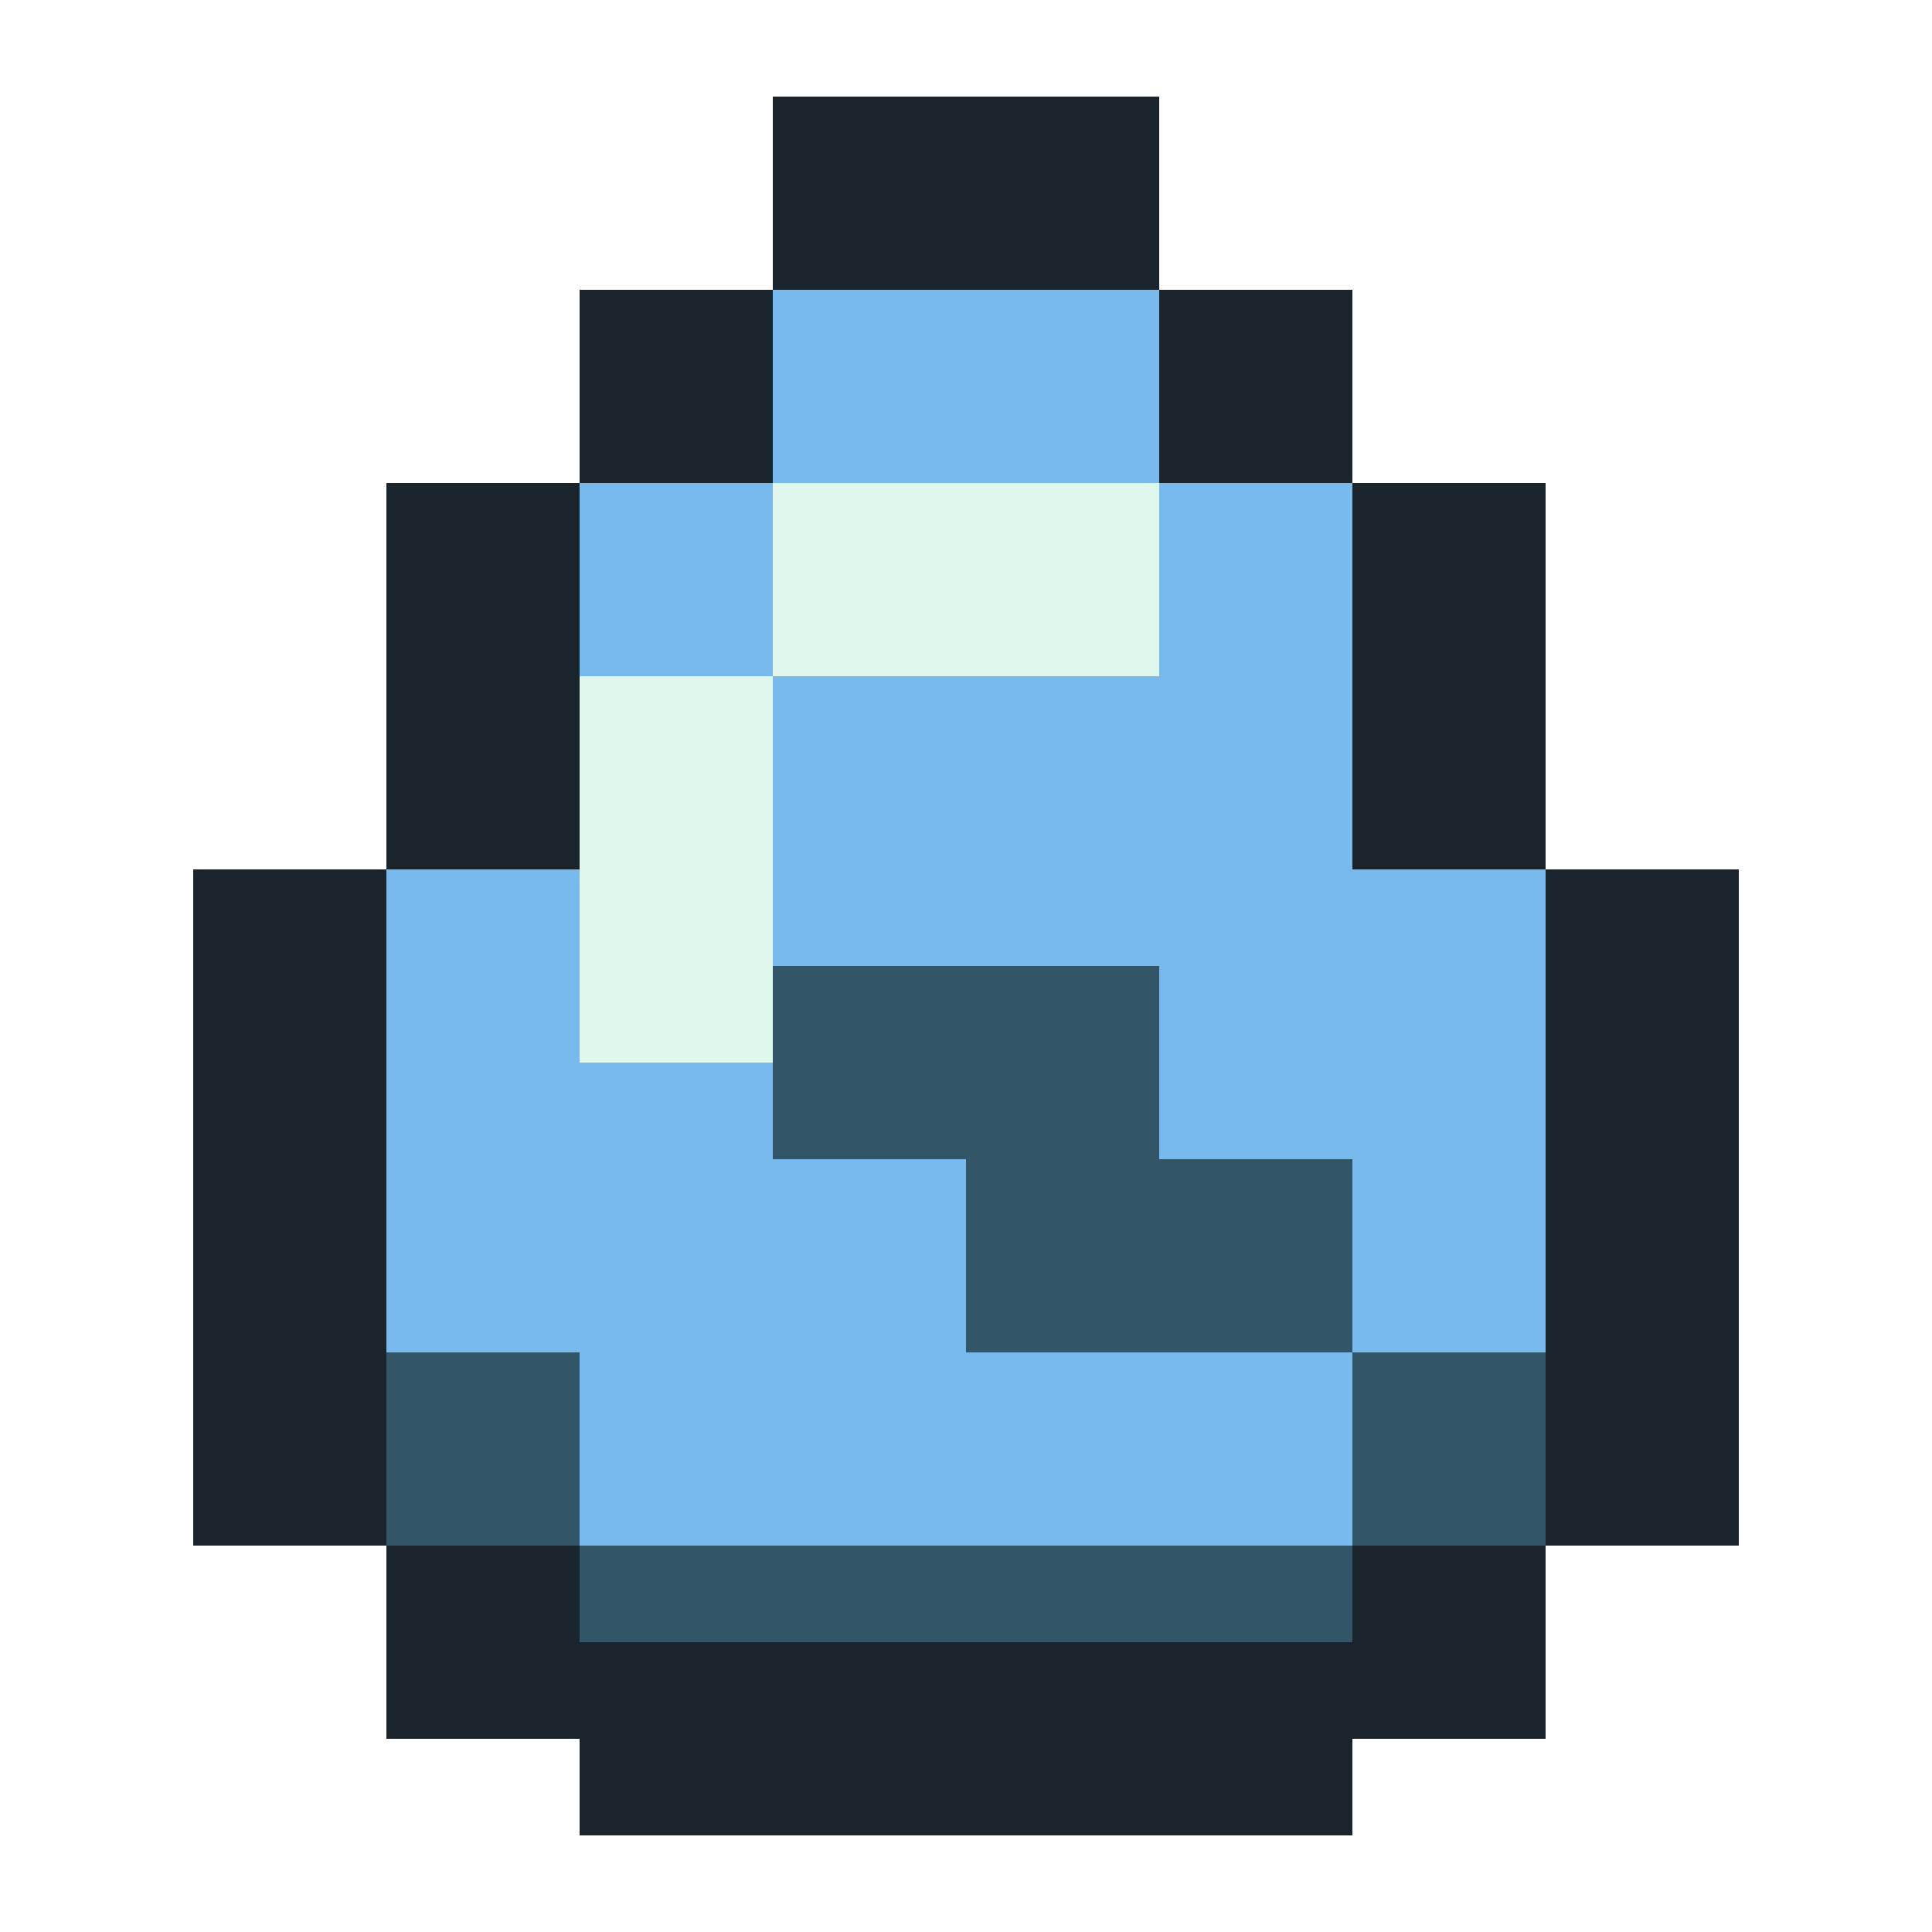
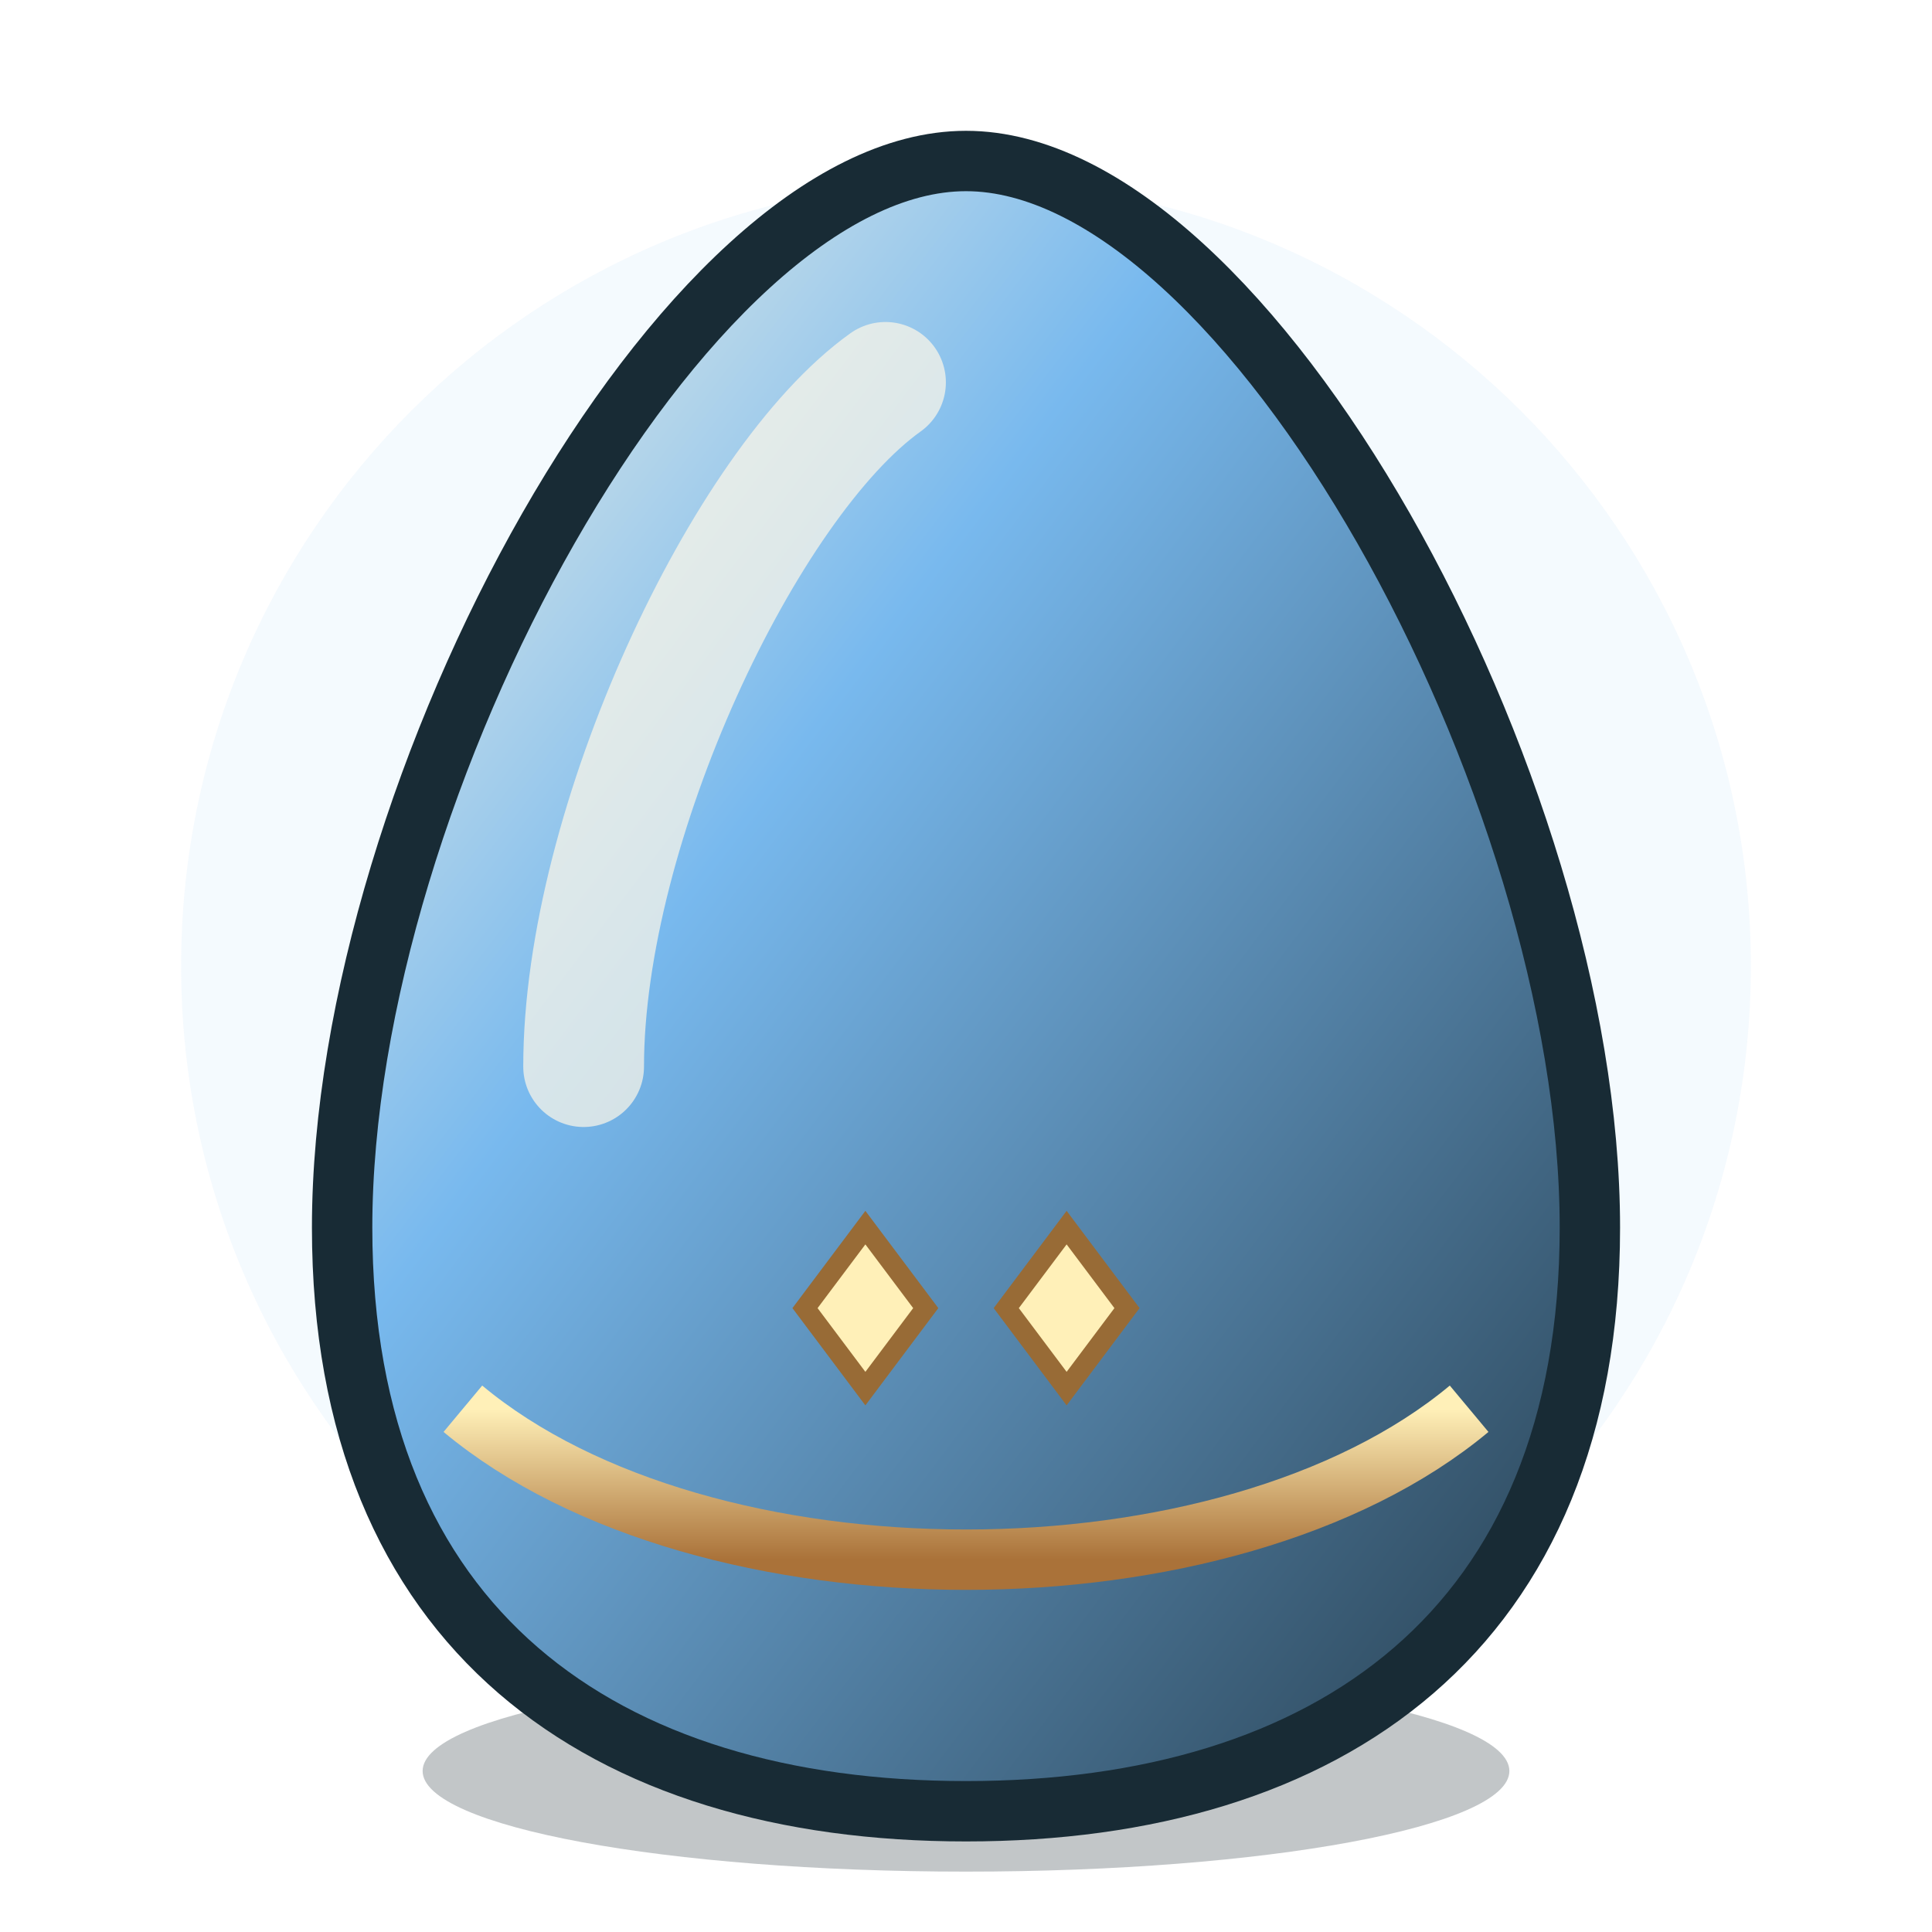
- <svg xmlns="http://www.w3.org/2000/svg" width="40" height="40" viewBox="0 0 40 40" shape-rendering="crispEdges">
-   <path fill="#19242c" d="M16 2h8v4h4v4h4v8h4v14h-4v4h-4v2H12v-2H8v-4H4V18h4v-8h4V6h4z" />
-   <path fill="#335568" d="M16 6h8v4h4v8h4v14h-4v2H12v-2H8V18h4v-8h4z" />
-   <path fill="#78b9ee" d="M16 6h8v4h4v8h4v10h-4v4H12v-4H8V18h4v-8h4z" />
-   <path fill="#e0f7ed" d="M16 10h8v4h-8v8h-4v-8h4z" />
-   <path fill="#335568" d="M20 20h4v4h4v4h-8v-4h-4v-4z" />
+ <svg xmlns="http://www.w3.org/2000/svg" width="96" height="96" viewBox="0 0 96 96">
+   <defs>
+     <linearGradient id="shell" x1="0" y1="0" x2="1" y2="1">
+       <stop stop-color="#fff8e5" />
+       <stop offset=".36" stop-color="#78b9ee" />
+       <stop offset="1" stop-color="#253c4c" />
+     </linearGradient>
+     <linearGradient id="rim" x2="0" y2="1">
+       <stop stop-color="#fff0b8" />
+       <stop offset="1" stop-color="#aa7239" />
+     </linearGradient>
+   </defs>
+   <ellipse cx="48" cy="88" rx="27" ry="5" fill="#0c1b24" opacity=".25" />
+   <circle cx="48" cy="48" r="39" fill="#78b9ee" opacity=".08" />
+   <path d="M48 8C34 8 17 39 17 61c0 20 13 29 31 29s31-9 31-29C79 39 62 8 48 8z" fill="url(#shell)" stroke="#182b35" stroke-width="3" />
+   <path d="M29 53c0-12 8-29 15-34" fill="none" stroke="#fff8e8" stroke-opacity=".7" stroke-width="6" stroke-linecap="round" />
+   <path d="M23 70c12 10 38 10 50 0" fill="none" stroke="url(#rim)" stroke-width="3" />
+   <path d="M43.0 61l3 4-3 4-3-4z" fill="#fff0b8" stroke="#986b36" stroke-width="1" />
+   <path d="M53.0 61l3 4-3 4-3-4z" fill="#fff0b8" stroke="#986b36" stroke-width="1" />
</svg>
